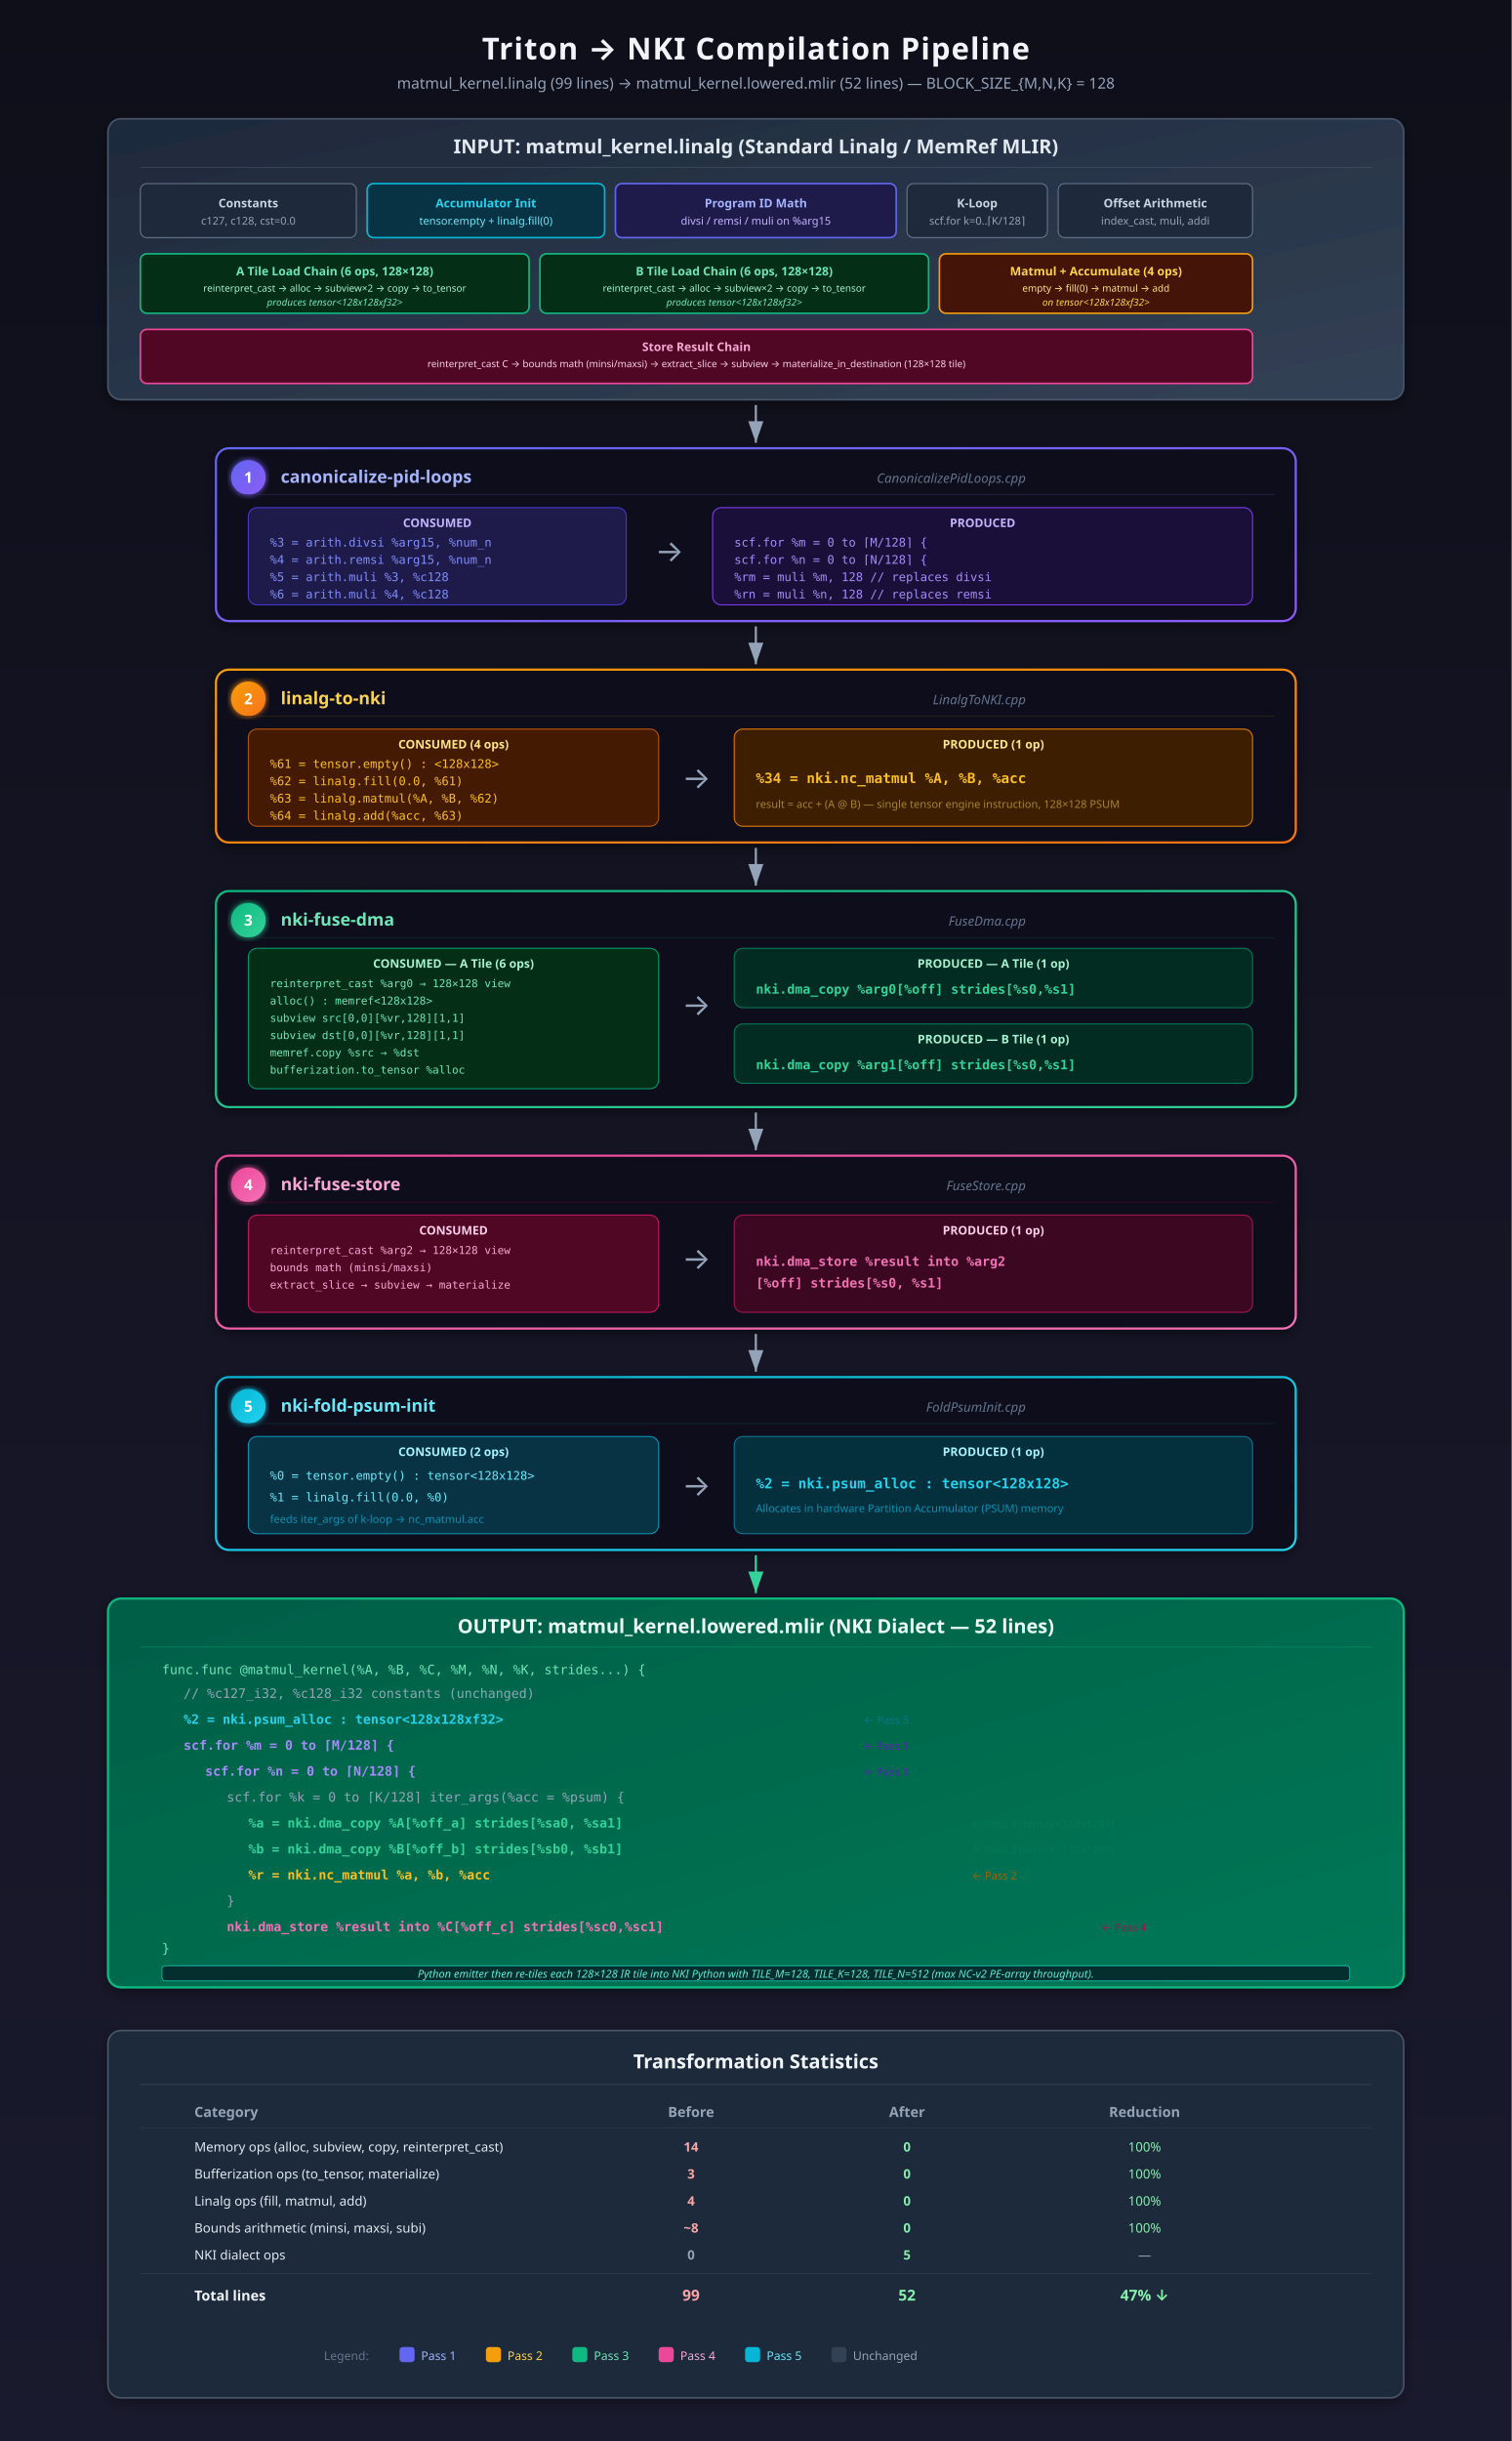
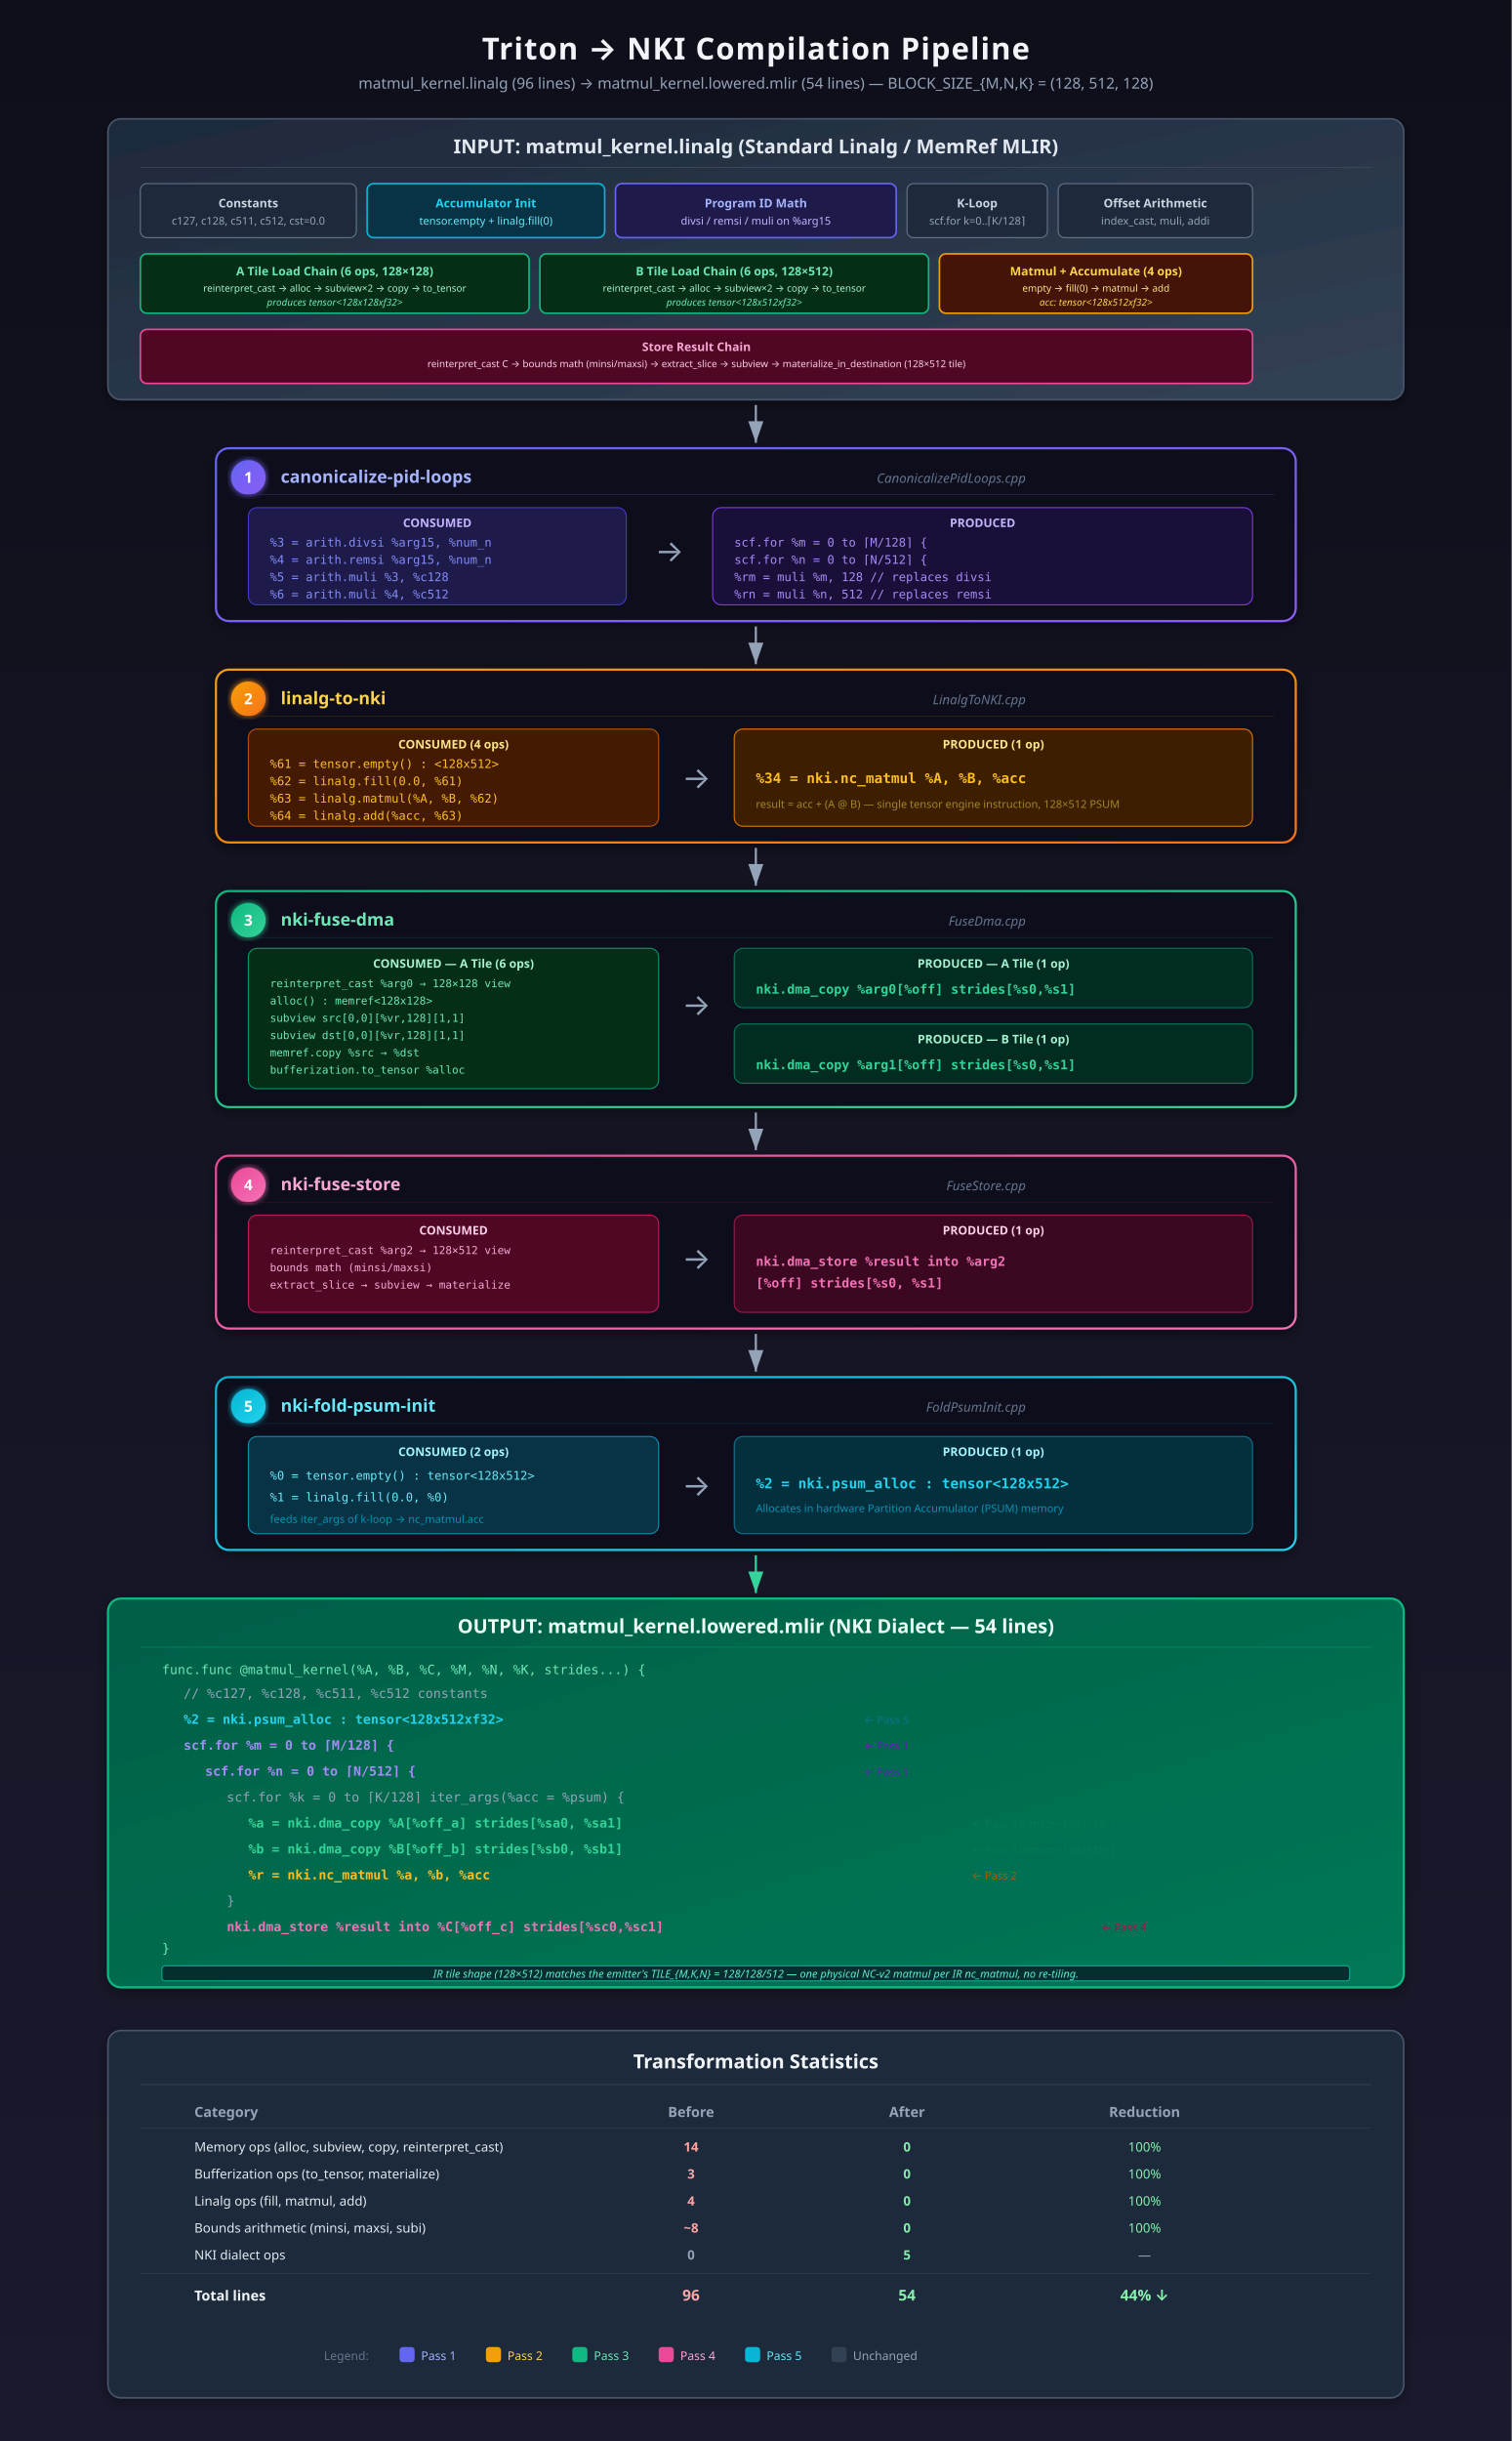
<svg xmlns="http://www.w3.org/2000/svg" viewBox="0 0 1400 2260" font-family="'Segoe UI', system-ui, -apple-system, sans-serif">
  <defs>
    <linearGradient id="bgGrad" x1="0" y1="0" x2="0" y2="1">
      <stop offset="0%" stop-color="#0f0f1a" />
      <stop offset="100%" stop-color="#1a1a2e" />
    </linearGradient>
    <linearGradient id="pass1Grad" x1="0" y1="0" x2="1" y2="1">
      <stop offset="0%" stop-color="#6366f1" />
      <stop offset="100%" stop-color="#8b5cf6" />
    </linearGradient>
    <linearGradient id="pass2Grad" x1="0" y1="0" x2="1" y2="1">
      <stop offset="0%" stop-color="#f59e0b" />
      <stop offset="100%" stop-color="#f97316" />
    </linearGradient>
    <linearGradient id="pass3Grad" x1="0" y1="0" x2="1" y2="1">
      <stop offset="0%" stop-color="#10b981" />
      <stop offset="100%" stop-color="#34d399" />
    </linearGradient>
    <linearGradient id="pass4Grad" x1="0" y1="0" x2="1" y2="1">
      <stop offset="0%" stop-color="#ec4899" />
      <stop offset="100%" stop-color="#f472b6" />
    </linearGradient>
    <linearGradient id="pass5Grad" x1="0" y1="0" x2="1" y2="1">
      <stop offset="0%" stop-color="#06b6d4" />
      <stop offset="100%" stop-color="#22d3ee" />
    </linearGradient>
    <linearGradient id="inputGrad" x1="0" y1="0" x2="1" y2="1">
      <stop offset="0%" stop-color="#1e293b" />
      <stop offset="100%" stop-color="#334155" />
    </linearGradient>
    <linearGradient id="outputGrad" x1="0" y1="0" x2="1" y2="1">
      <stop offset="0%" stop-color="#065f46" />
      <stop offset="100%" stop-color="#047857" />
    </linearGradient>
    <linearGradient id="arrowGrad" x1="0" y1="0" x2="0" y2="1">
      <stop offset="0%" stop-color="#94a3b8" />
      <stop offset="100%" stop-color="#64748b" />
    </linearGradient>
    <filter id="glow">
      <feGaussianBlur stdDeviation="3" result="coloredBlur" />
      <feMerge>
        <feMergeNode in="coloredBlur" />
        <feMergeNode in="SourceGraphic" />
      </feMerge>
    </filter>
    <filter id="softShadow">
      <feDropShadow dx="0" dy="4" stdDeviation="6" flood-color="#000" flood-opacity="0.4" />
    </filter>
    <marker id="arrowhead" markerWidth="10" markerHeight="7" refX="10" refY="3.5" orient="auto">
      <polygon points="0 0, 10 3.5, 0 7" fill="#94a3b8" />
    </marker>
    <marker id="arrowheadGreen" markerWidth="10" markerHeight="7" refX="10" refY="3.5" orient="auto">
      <polygon points="0 0, 10 3.5, 0 7" fill="#34d399" />
    </marker>
  </defs>
  <rect width="1400" height="2260" fill="url(#bgGrad)" />
  <text x="700" y="55" text-anchor="middle" fill="#f1f5f9" font-size="28" font-weight="700" letter-spacing="1">
    Triton → NKI Compilation Pipeline
  </text>
  <text x="700" y="82" text-anchor="middle" fill="#94a3b8" font-size="14">
-     matmul_kernel.linalg (99 lines) → matmul_kernel.lowered.mlir (52 lines) — BLOCK_SIZE_{M,N,K} = 128
+     matmul_kernel.linalg (96 lines) → matmul_kernel.lowered.mlir (54 lines) — BLOCK_SIZE_{M,N,K} = (128, 512, 128)
  </text>
  <g filter="url(#softShadow)">
    <rect x="100" y="110" width="1200" height="260" rx="12" fill="url(#inputGrad)" stroke="#475569" stroke-width="1.5" />
  </g>
  <text x="700" y="142" text-anchor="middle" fill="#e2e8f0" font-size="18" font-weight="600">
    INPUT: matmul_kernel.linalg (Standard Linalg / MemRef MLIR)
  </text>
  <line x1="130" y1="155" x2="1270" y2="155" stroke="#475569" stroke-width="0.5" />
  <rect x="130" y="170" width="200" height="50" rx="6" fill="#1e293b" stroke="#64748b" stroke-width="1" />
  <text x="230" y="192" text-anchor="middle" fill="#cbd5e1" font-size="11" font-weight="600">Constants</text>
-   <text x="230" y="208" text-anchor="middle" fill="#94a3b8" font-size="10">c127, c128, cst=0.0</text>
+   <text x="230" y="208" text-anchor="middle" fill="#94a3b8" font-size="10">c127, c128, c511, c512, cst=0.0</text>
  <rect x="340" y="170" width="220" height="50" rx="6" fill="#083344" stroke="#06b6d4" stroke-width="1.5" />
  <text x="450" y="192" text-anchor="middle" fill="#22d3ee" font-size="11" font-weight="600">Accumulator Init</text>
  <text x="450" y="208" text-anchor="middle" fill="#67e8f9" font-size="10">tensor.empty + linalg.fill(0)</text>
  <rect x="570" y="170" width="260" height="50" rx="6" fill="#1e1b4b" stroke="#6366f1" stroke-width="1.5" />
  <text x="700" y="192" text-anchor="middle" fill="#a5b4fc" font-size="11" font-weight="600">Program ID Math</text>
  <text x="700" y="208" text-anchor="middle" fill="#c4b5fd" font-size="10">divsi / remsi / muli on %arg15</text>
  <rect x="840" y="170" width="130" height="50" rx="6" fill="#1e293b" stroke="#64748b" stroke-width="1" />
  <text x="905" y="192" text-anchor="middle" fill="#cbd5e1" font-size="11" font-weight="600">K-Loop</text>
  <text x="905" y="208" text-anchor="middle" fill="#94a3b8" font-size="10">scf.for k=0..⌈K/128⌉</text>
  <rect x="980" y="170" width="180" height="50" rx="6" fill="#1e293b" stroke="#64748b" stroke-width="1" />
  <text x="1070" y="192" text-anchor="middle" fill="#cbd5e1" font-size="11" font-weight="600">Offset Arithmetic</text>
  <text x="1070" y="208" text-anchor="middle" fill="#94a3b8" font-size="10">index_cast, muli, addi</text>
  <rect x="130" y="235" width="360" height="55" rx="6" fill="#052e16" stroke="#10b981" stroke-width="1.5" />
  <text x="310" y="255" text-anchor="middle" fill="#6ee7b7" font-size="11" font-weight="600">A Tile Load Chain (6 ops, 128×128)</text>
  <text x="310" y="270" text-anchor="middle" fill="#a7f3d0" font-size="9">reinterpret_cast → alloc → subview×2 → copy → to_tensor</text>
  <text x="310" y="283" text-anchor="middle" fill="#6ee7b7" font-size="9" font-style="italic">produces tensor&lt;128x128xf32&gt;</text>
  <rect x="500" y="235" width="360" height="55" rx="6" fill="#052e16" stroke="#10b981" stroke-width="1.5" />
-   <text x="680" y="255" text-anchor="middle" fill="#6ee7b7" font-size="11" font-weight="600">B Tile Load Chain (6 ops, 128×128)</text>
+   <text x="680" y="255" text-anchor="middle" fill="#6ee7b7" font-size="11" font-weight="600">B Tile Load Chain (6 ops, 128×512)</text>
  <text x="680" y="270" text-anchor="middle" fill="#a7f3d0" font-size="9">reinterpret_cast → alloc → subview×2 → copy → to_tensor</text>
-   <text x="680" y="283" text-anchor="middle" fill="#6ee7b7" font-size="9" font-style="italic">produces tensor&lt;128x128xf32&gt;</text>
+   <text x="680" y="283" text-anchor="middle" fill="#6ee7b7" font-size="9" font-style="italic">produces tensor&lt;128x512xf32&gt;</text>
  <rect x="870" y="235" width="290" height="55" rx="6" fill="#431407" stroke="#f59e0b" stroke-width="1.5" />
  <text x="1015" y="255" text-anchor="middle" fill="#fcd34d" font-size="11" font-weight="600">Matmul + Accumulate (4 ops)</text>
  <text x="1015" y="270" text-anchor="middle" fill="#fde68a" font-size="9">empty → fill(0) → matmul → add</text>
-   <text x="1015" y="283" text-anchor="middle" fill="#fcd34d" font-size="9" font-style="italic">on tensor&lt;128x128xf32&gt;</text>
+   <text x="1015" y="283" text-anchor="middle" fill="#fcd34d" font-size="9" font-style="italic">acc: tensor&lt;128x512xf32&gt;</text>
  <rect x="130" y="305" width="1030" height="50" rx="6" fill="#500724" stroke="#ec4899" stroke-width="1.5" />
  <text x="645" y="325" text-anchor="middle" fill="#f9a8d4" font-size="11" font-weight="600">Store Result Chain</text>
-   <text x="645" y="340" text-anchor="middle" fill="#fbcfe8" font-size="9">reinterpret_cast C → bounds math (minsi/maxsi) → extract_slice → subview → materialize_in_destination  (128×128 tile)</text>
+   <text x="645" y="340" text-anchor="middle" fill="#fbcfe8" font-size="9">reinterpret_cast C → bounds math (minsi/maxsi) → extract_slice → subview → materialize_in_destination  (128×512 tile)</text>
  <line x1="700" y1="375" x2="700" y2="410" stroke="#94a3b8" stroke-width="2" marker-end="url(#arrowhead)" />
  <g filter="url(#softShadow)">
    <rect x="200" y="415" width="1000" height="160" rx="12" fill="#0f0f1a" stroke="url(#pass1Grad)" stroke-width="2" />
  </g>
  <circle cx="230" cy="442" r="16" fill="url(#pass1Grad)" filter="url(#glow)" />
  <text x="230" y="447" text-anchor="middle" fill="white" font-size="14" font-weight="700">1</text>
  <text x="260" y="447" fill="#a5b4fc" font-size="16" font-weight="600">canonicalize-pid-loops</text>
  <text x="950" y="447" text-anchor="end" fill="#64748b" font-size="12" font-style="italic">CanonicalizePidLoops.cpp</text>
  <line x1="220" y1="458" x2="1180" y2="458" stroke="#2d2d5e" stroke-width="0.5" />
  <rect x="230" y="470" width="350" height="90" rx="8" fill="#1e1b4b" stroke="#4338ca" stroke-width="1" />
  <text x="405" y="488" text-anchor="middle" fill="#c4b5fd" font-size="11" font-weight="600">CONSUMED</text>
  <text x="250" y="506" fill="#818cf8" font-size="11" font-family="'SF Mono', 'Fira Code', monospace">%3 = arith.divsi %arg15, %num_n</text>
  <text x="250" y="522" fill="#818cf8" font-size="11" font-family="'SF Mono', 'Fira Code', monospace">%4 = arith.remsi %arg15, %num_n</text>
  <text x="250" y="538" fill="#818cf8" font-size="11" font-family="'SF Mono', 'Fira Code', monospace">%5 = arith.muli %3, %c128</text>
-   <text x="250" y="554" fill="#818cf8" font-size="11" font-family="'SF Mono', 'Fira Code', monospace">%6 = arith.muli %4, %c128</text>
+   <text x="250" y="554" fill="#818cf8" font-size="11" font-family="'SF Mono', 'Fira Code', monospace">%6 = arith.muli %4, %c512</text>
  <text x="620" y="520" text-anchor="middle" fill="#94a3b8" font-size="28">→</text>
  <rect x="660" y="470" width="500" height="90" rx="8" fill="#1a0f38" stroke="#7c3aed" stroke-width="1" />
  <text x="910" y="488" text-anchor="middle" fill="#c4b5fd" font-size="11" font-weight="600">PRODUCED</text>
  <text x="680" y="506" fill="#a78bfa" font-size="11" font-family="'SF Mono', 'Fira Code', monospace">scf.for %m = 0 to ⌈M/128⌉ {</text>
-   <text x="680" y="522" fill="#a78bfa" font-size="11" font-family="'SF Mono', 'Fira Code', monospace">  scf.for %n = 0 to ⌈N/128⌉ {</text>
+   <text x="680" y="522" fill="#a78bfa" font-size="11" font-family="'SF Mono', 'Fira Code', monospace">  scf.for %n = 0 to ⌈N/512⌉ {</text>
  <text x="680" y="538" fill="#a78bfa" font-size="11" font-family="'SF Mono', 'Fira Code', monospace">    %rm = muli %m, 128  // replaces divsi</text>
-   <text x="680" y="554" fill="#a78bfa" font-size="11" font-family="'SF Mono', 'Fira Code', monospace">    %rn = muli %n, 128  // replaces remsi</text>
+   <text x="680" y="554" fill="#a78bfa" font-size="11" font-family="'SF Mono', 'Fira Code', monospace">    %rn = muli %n, 512  // replaces remsi</text>
  <line x1="700" y1="580" x2="700" y2="615" stroke="#94a3b8" stroke-width="2" marker-end="url(#arrowhead)" />
  <g filter="url(#softShadow)">
    <rect x="200" y="620" width="1000" height="160" rx="12" fill="#0f0f1a" stroke="url(#pass2Grad)" stroke-width="2" />
  </g>
  <circle cx="230" cy="647" r="16" fill="url(#pass2Grad)" filter="url(#glow)" />
  <text x="230" y="652" text-anchor="middle" fill="white" font-size="14" font-weight="700">2</text>
  <text x="260" y="652" fill="#fcd34d" font-size="16" font-weight="600">linalg-to-nki</text>
  <text x="950" y="652" text-anchor="end" fill="#64748b" font-size="12" font-style="italic">LinalgToNKI.cpp</text>
  <line x1="220" y1="663" x2="1180" y2="663" stroke="#3d2e0a" stroke-width="0.5" />
  <rect x="230" y="675" width="380" height="90" rx="8" fill="#451a03" stroke="#b45309" stroke-width="1" />
  <text x="420" y="693" text-anchor="middle" fill="#fde68a" font-size="11" font-weight="600">CONSUMED (4 ops)</text>
-   <text x="250" y="711" fill="#fbbf24" font-size="11" font-family="'SF Mono', 'Fira Code', monospace">%61 = tensor.empty() : &lt;128x128&gt;</text>
+   <text x="250" y="711" fill="#fbbf24" font-size="11" font-family="'SF Mono', 'Fira Code', monospace">%61 = tensor.empty() : &lt;128x512&gt;</text>
  <text x="250" y="727" fill="#fbbf24" font-size="11" font-family="'SF Mono', 'Fira Code', monospace">%62 = linalg.fill(0.0, %61)</text>
  <text x="250" y="743" fill="#fbbf24" font-size="11" font-family="'SF Mono', 'Fira Code', monospace">%63 = linalg.matmul(%A, %B, %62)</text>
  <text x="250" y="759" fill="#fbbf24" font-size="11" font-family="'SF Mono', 'Fira Code', monospace">%64 = linalg.add(%acc, %63)</text>
  <text x="645" y="730" text-anchor="middle" fill="#94a3b8" font-size="28">→</text>
  <rect x="680" y="675" width="480" height="90" rx="8" fill="#3d1f00" stroke="#d97706" stroke-width="1" />
  <text x="920" y="693" text-anchor="middle" fill="#fde68a" font-size="11" font-weight="600">PRODUCED (1 op)</text>
  <text x="700" y="725" fill="#fbbf24" font-size="13" font-family="'SF Mono', 'Fira Code', monospace" font-weight="600">%34 = nki.nc_matmul %A, %B, %acc</text>
-   <text x="700" y="748" fill="#a3842a" font-size="10">result = acc + (A @ B) — single tensor engine instruction, 128×128 PSUM</text>
+   <text x="700" y="748" fill="#a3842a" font-size="10">result = acc + (A @ B) — single tensor engine instruction, 128×512 PSUM</text>
  <line x1="700" y1="785" x2="700" y2="820" stroke="#94a3b8" stroke-width="2" marker-end="url(#arrowhead)" />
  <g filter="url(#softShadow)">
    <rect x="200" y="825" width="1000" height="200" rx="12" fill="#0f0f1a" stroke="url(#pass3Grad)" stroke-width="2" />
  </g>
  <circle cx="230" cy="852" r="16" fill="url(#pass3Grad)" filter="url(#glow)" />
  <text x="230" y="857" text-anchor="middle" fill="white" font-size="14" font-weight="700">3</text>
  <text x="260" y="857" fill="#6ee7b7" font-size="16" font-weight="600">nki-fuse-dma</text>
  <text x="950" y="857" text-anchor="end" fill="#64748b" font-size="12" font-style="italic">FuseDma.cpp</text>
  <line x1="220" y1="868" x2="1180" y2="868" stroke="#0a3d2e" stroke-width="0.5" />
  <rect x="230" y="878" width="380" height="130" rx="8" fill="#052e16" stroke="#059669" stroke-width="1" />
  <text x="420" y="896" text-anchor="middle" fill="#a7f3d0" font-size="11" font-weight="600">CONSUMED — A Tile (6 ops)</text>
  <text x="250" y="914" fill="#6ee7b7" font-size="10" font-family="'SF Mono', 'Fira Code', monospace">reinterpret_cast %arg0 → 128×128 view</text>
  <text x="250" y="930" fill="#6ee7b7" font-size="10" font-family="'SF Mono', 'Fira Code', monospace">alloc() : memref&lt;128x128&gt;</text>
  <text x="250" y="946" fill="#6ee7b7" font-size="10" font-family="'SF Mono', 'Fira Code', monospace">subview src[0,0][%vr,128][1,1]</text>
  <text x="250" y="962" fill="#6ee7b7" font-size="10" font-family="'SF Mono', 'Fira Code', monospace">subview dst[0,0][%vr,128][1,1]</text>
  <text x="250" y="978" fill="#6ee7b7" font-size="10" font-family="'SF Mono', 'Fira Code', monospace">memref.copy %src → %dst</text>
  <text x="250" y="994" fill="#6ee7b7" font-size="10" font-family="'SF Mono', 'Fira Code', monospace">bufferization.to_tensor %alloc</text>
  <text x="645" y="940" text-anchor="middle" fill="#94a3b8" font-size="28">→</text>
  <rect x="680" y="878" width="480" height="55" rx="8" fill="#022c22" stroke="#047857" stroke-width="1" />
  <text x="920" y="896" text-anchor="middle" fill="#a7f3d0" font-size="11" font-weight="600">PRODUCED — A Tile (1 op)</text>
  <text x="700" y="920" fill="#34d399" font-size="12" font-family="'SF Mono', 'Fira Code', monospace" font-weight="600">nki.dma_copy %arg0[%off] strides[%s0,%s1]</text>
  <rect x="680" y="948" width="480" height="55" rx="8" fill="#022c22" stroke="#047857" stroke-width="1" />
  <text x="920" y="966" text-anchor="middle" fill="#a7f3d0" font-size="11" font-weight="600">PRODUCED — B Tile (1 op)</text>
  <text x="700" y="990" fill="#34d399" font-size="12" font-family="'SF Mono', 'Fira Code', monospace" font-weight="600">nki.dma_copy %arg1[%off] strides[%s0,%s1]</text>
  <line x1="700" y1="1030" x2="700" y2="1065" stroke="#94a3b8" stroke-width="2" marker-end="url(#arrowhead)" />
  <g filter="url(#softShadow)">
    <rect x="200" y="1070" width="1000" height="160" rx="12" fill="#0f0f1a" stroke="url(#pass4Grad)" stroke-width="2" />
  </g>
  <circle cx="230" cy="1097" r="16" fill="url(#pass4Grad)" filter="url(#glow)" />
  <text x="230" y="1102" text-anchor="middle" fill="white" font-size="14" font-weight="700">4</text>
  <text x="260" y="1102" fill="#f9a8d4" font-size="16" font-weight="600">nki-fuse-store</text>
  <text x="950" y="1102" text-anchor="end" fill="#64748b" font-size="12" font-style="italic">FuseStore.cpp</text>
  <line x1="220" y1="1113" x2="1180" y2="1113" stroke="#500724" stroke-width="0.5" />
  <rect x="230" y="1125" width="380" height="90" rx="8" fill="#500724" stroke="#be185d" stroke-width="1" />
  <text x="420" y="1143" text-anchor="middle" fill="#fbcfe8" font-size="11" font-weight="600">CONSUMED</text>
-   <text x="250" y="1161" fill="#f9a8d4" font-size="10" font-family="'SF Mono', 'Fira Code', monospace">reinterpret_cast %arg2 → 128×128 view</text>
+   <text x="250" y="1161" fill="#f9a8d4" font-size="10" font-family="'SF Mono', 'Fira Code', monospace">reinterpret_cast %arg2 → 128×512 view</text>
  <text x="250" y="1177" fill="#f9a8d4" font-size="10" font-family="'SF Mono', 'Fira Code', monospace">bounds math (minsi/maxsi)</text>
  <text x="250" y="1193" fill="#f9a8d4" font-size="10" font-family="'SF Mono', 'Fira Code', monospace">extract_slice → subview → materialize</text>
  <text x="645" y="1175" text-anchor="middle" fill="#94a3b8" font-size="28">→</text>
  <rect x="680" y="1125" width="480" height="90" rx="8" fill="#3b0721" stroke="#9d174d" stroke-width="1" />
  <text x="920" y="1143" text-anchor="middle" fill="#fbcfe8" font-size="11" font-weight="600">PRODUCED (1 op)</text>
  <text x="700" y="1172" fill="#f472b6" font-size="12" font-family="'SF Mono', 'Fira Code', monospace" font-weight="600">nki.dma_store %result into %arg2</text>
  <text x="700" y="1192" fill="#f472b6" font-size="12" font-family="'SF Mono', 'Fira Code', monospace" font-weight="600">  [%off] strides[%s0, %s1]</text>
  <line x1="700" y1="1235" x2="700" y2="1270" stroke="#94a3b8" stroke-width="2" marker-end="url(#arrowhead)" />
  <g filter="url(#softShadow)">
    <rect x="200" y="1275" width="1000" height="160" rx="12" fill="#0f0f1a" stroke="url(#pass5Grad)" stroke-width="2" />
  </g>
  <circle cx="230" cy="1302" r="16" fill="url(#pass5Grad)" filter="url(#glow)" />
  <text x="230" y="1307" text-anchor="middle" fill="white" font-size="14" font-weight="700">5</text>
  <text x="260" y="1307" fill="#67e8f9" font-size="16" font-weight="600">nki-fold-psum-init</text>
  <text x="950" y="1307" text-anchor="end" fill="#64748b" font-size="12" font-style="italic">FoldPsumInit.cpp</text>
  <line x1="220" y1="1318" x2="1180" y2="1318" stroke="#083344" stroke-width="0.5" />
  <rect x="230" y="1330" width="380" height="90" rx="8" fill="#083344" stroke="#0891b2" stroke-width="1" />
  <text x="420" y="1348" text-anchor="middle" fill="#a5f3fc" font-size="11" font-weight="600">CONSUMED (2 ops)</text>
-   <text x="250" y="1370" fill="#67e8f9" font-size="11" font-family="'SF Mono', 'Fira Code', monospace">%0 = tensor.empty() : tensor&lt;128x128&gt;</text>
+   <text x="250" y="1370" fill="#67e8f9" font-size="11" font-family="'SF Mono', 'Fira Code', monospace">%0 = tensor.empty() : tensor&lt;128x512&gt;</text>
  <text x="250" y="1390" fill="#67e8f9" font-size="11" font-family="'SF Mono', 'Fira Code', monospace">%1 = linalg.fill(0.0, %0)</text>
  <text x="250" y="1410" fill="#0891b2" font-size="10">feeds iter_args of k-loop → nc_matmul.acc</text>
  <text x="645" y="1385" text-anchor="middle" fill="#94a3b8" font-size="28">→</text>
  <rect x="680" y="1330" width="480" height="90" rx="8" fill="#042f3d" stroke="#0e7490" stroke-width="1" />
  <text x="920" y="1348" text-anchor="middle" fill="#a5f3fc" font-size="11" font-weight="600">PRODUCED (1 op)</text>
-   <text x="700" y="1378" fill="#22d3ee" font-size="13" font-family="'SF Mono', 'Fira Code', monospace" font-weight="600">%2 = nki.psum_alloc : tensor&lt;128x128&gt;</text>
+   <text x="700" y="1378" fill="#22d3ee" font-size="13" font-family="'SF Mono', 'Fira Code', monospace" font-weight="600">%2 = nki.psum_alloc : tensor&lt;128x512&gt;</text>
  <text x="700" y="1400" fill="#0891b2" font-size="10">Allocates in hardware Partition Accumulator (PSUM) memory</text>
  <line x1="700" y1="1440" x2="700" y2="1475" stroke="#34d399" stroke-width="2" marker-end="url(#arrowheadGreen)" />
  <g filter="url(#softShadow)">
    <rect x="100" y="1480" width="1200" height="360" rx="12" fill="url(#outputGrad)" stroke="#10b981" stroke-width="2" />
  </g>
  <text x="700" y="1512" text-anchor="middle" fill="#ecfdf5" font-size="18" font-weight="600">
-     OUTPUT: matmul_kernel.lowered.mlir (NKI Dialect — 52 lines)
+     OUTPUT: matmul_kernel.lowered.mlir (NKI Dialect — 54 lines)
  </text>
  <line x1="130" y1="1525" x2="1270" y2="1525" stroke="#059669" stroke-width="0.5" />
  <text x="150" y="1550" fill="#6ee7b7" font-size="12" font-family="'SF Mono', 'Fira Code', monospace">func.func @matmul_kernel(%A, %B, %C, %M, %N, %K, strides...) {</text>
-   <text x="170" y="1572" fill="#94a3b8" font-size="12" font-family="'SF Mono', 'Fira Code', monospace">// %c127_i32, %c128_i32 constants (unchanged)</text>
-   <text x="170" y="1596" fill="#22d3ee" font-size="12" font-family="'SF Mono', 'Fira Code', monospace" font-weight="600">%2 = nki.psum_alloc : tensor&lt;128x128xf32&gt;</text>
+   <text x="170" y="1572" fill="#94a3b8" font-size="12" font-family="'SF Mono', 'Fira Code', monospace">// %c127, %c128, %c511, %c512 constants</text>
+   <text x="170" y="1596" fill="#22d3ee" font-size="12" font-family="'SF Mono', 'Fira Code', monospace" font-weight="600">%2 = nki.psum_alloc : tensor&lt;128x512xf32&gt;</text>
  <text x="800" y="1596" fill="#0e7490" font-size="10">← Pass 5</text>
  <text x="170" y="1620" fill="#a78bfa" font-size="12" font-family="'SF Mono', 'Fira Code', monospace" font-weight="600">scf.for %m = 0 to ⌈M/128⌉ {</text>
  <text x="800" y="1620" fill="#5b21b6" font-size="10">← Pass 1</text>
-   <text x="190" y="1644" fill="#a78bfa" font-size="12" font-family="'SF Mono', 'Fira Code', monospace" font-weight="600">scf.for %n = 0 to ⌈N/128⌉ {</text>
+   <text x="190" y="1644" fill="#a78bfa" font-size="12" font-family="'SF Mono', 'Fira Code', monospace" font-weight="600">scf.for %n = 0 to ⌈N/512⌉ {</text>
  <text x="800" y="1644" fill="#5b21b6" font-size="10">← Pass 1</text>
  <text x="210" y="1668" fill="#94a3b8" font-size="12" font-family="'SF Mono', 'Fira Code', monospace">scf.for %k = 0 to ⌈K/128⌉ iter_args(%acc = %psum) {</text>
  <text x="230" y="1692" fill="#34d399" font-size="12" font-family="'SF Mono', 'Fira Code', monospace" font-weight="600">%a = nki.dma_copy %A[%off_a] strides[%sa0, %sa1]</text>
  <text x="900" y="1692" fill="#047857" font-size="10">← Pass 3  (tensor&lt;128x128&gt;)</text>
  <text x="230" y="1716" fill="#34d399" font-size="12" font-family="'SF Mono', 'Fira Code', monospace" font-weight="600">%b = nki.dma_copy %B[%off_b] strides[%sb0, %sb1]</text>
-   <text x="900" y="1716" fill="#047857" font-size="10">← Pass 3  (tensor&lt;128x128&gt;)</text>
+   <text x="900" y="1716" fill="#047857" font-size="10">← Pass 3  (tensor&lt;128x512&gt;)</text>
  <text x="230" y="1740" fill="#fbbf24" font-size="12" font-family="'SF Mono', 'Fira Code', monospace" font-weight="600">%r = nki.nc_matmul %a, %b, %acc</text>
  <text x="900" y="1740" fill="#a16207" font-size="10">← Pass 2</text>
  <text x="210" y="1764" fill="#94a3b8" font-size="12" font-family="'SF Mono', 'Fira Code', monospace">}</text>
  <text x="210" y="1788" fill="#f472b6" font-size="12" font-family="'SF Mono', 'Fira Code', monospace" font-weight="600">nki.dma_store %result into %C[%off_c] strides[%sc0,%sc1]</text>
  <text x="1020" y="1788" fill="#9d174d" font-size="10">← Pass 4</text>
  <text x="150" y="1808" fill="#6ee7b7" font-size="12" font-family="'SF Mono', 'Fira Code', monospace">}</text>
  <rect x="150" y="1820" width="1100" height="14" rx="3" fill="#042f2e" stroke="#14b8a6" stroke-width="0.8" />
  <text x="700" y="1831" text-anchor="middle" fill="#5eead4" font-size="10" font-style="italic">
-     Python emitter then re-tiles each 128×128 IR tile into NKI Python with TILE_M=128, TILE_K=128, TILE_N=512  (max NC-v2 PE-array throughput).
+     IR tile shape (128×512) matches the emitter's TILE_{M,K,N} = 128/128/512 — one physical NC-v2 matmul per IR nc_matmul, no re-tiling.
  </text>
  <g filter="url(#softShadow)">
    <rect x="100" y="1880" width="1200" height="340" rx="12" fill="#1e293b" stroke="#475569" stroke-width="1.5" />
  </g>
  <text x="700" y="1915" text-anchor="middle" fill="#f1f5f9" font-size="18" font-weight="600">Transformation Statistics</text>
  <line x1="130" y1="1930" x2="1270" y2="1930" stroke="#475569" stroke-width="0.5" />
  <text x="180" y="1960" fill="#94a3b8" font-size="13" font-weight="600">Category</text>
  <text x="640" y="1960" text-anchor="middle" fill="#94a3b8" font-size="13" font-weight="600">Before</text>
  <text x="840" y="1960" text-anchor="middle" fill="#94a3b8" font-size="13" font-weight="600">After</text>
  <text x="1060" y="1960" text-anchor="middle" fill="#94a3b8" font-size="13" font-weight="600">Reduction</text>
  <line x1="130" y1="1970" x2="1270" y2="1970" stroke="#334155" stroke-width="0.5" />
  <text x="180" y="1992" fill="#e2e8f0" font-size="12">Memory ops (alloc, subview, copy, reinterpret_cast)</text>
  <text x="640" y="1992" text-anchor="middle" fill="#fca5a5" font-size="12" font-weight="600">14</text>
  <text x="840" y="1992" text-anchor="middle" fill="#86efac" font-size="12" font-weight="600">0</text>
  <text x="1060" y="1992" text-anchor="middle" fill="#86efac" font-size="12">100%</text>
  <text x="180" y="2017" fill="#e2e8f0" font-size="12">Bufferization ops (to_tensor, materialize)</text>
  <text x="640" y="2017" text-anchor="middle" fill="#fca5a5" font-size="12" font-weight="600">3</text>
  <text x="840" y="2017" text-anchor="middle" fill="#86efac" font-size="12" font-weight="600">0</text>
  <text x="1060" y="2017" text-anchor="middle" fill="#86efac" font-size="12">100%</text>
  <text x="180" y="2042" fill="#e2e8f0" font-size="12">Linalg ops (fill, matmul, add)</text>
  <text x="640" y="2042" text-anchor="middle" fill="#fca5a5" font-size="12" font-weight="600">4</text>
  <text x="840" y="2042" text-anchor="middle" fill="#86efac" font-size="12" font-weight="600">0</text>
  <text x="1060" y="2042" text-anchor="middle" fill="#86efac" font-size="12">100%</text>
  <text x="180" y="2067" fill="#e2e8f0" font-size="12">Bounds arithmetic (minsi, maxsi, subi)</text>
  <text x="640" y="2067" text-anchor="middle" fill="#fca5a5" font-size="12" font-weight="600">~8</text>
  <text x="840" y="2067" text-anchor="middle" fill="#86efac" font-size="12" font-weight="600">0</text>
  <text x="1060" y="2067" text-anchor="middle" fill="#86efac" font-size="12">100%</text>
  <text x="180" y="2092" fill="#e2e8f0" font-size="12">NKI dialect ops</text>
  <text x="640" y="2092" text-anchor="middle" fill="#94a3b8" font-size="12" font-weight="600">0</text>
  <text x="840" y="2092" text-anchor="middle" fill="#86efac" font-size="12" font-weight="600">5</text>
  <text x="1060" y="2092" text-anchor="middle" fill="#94a3b8" font-size="12">—</text>
  <line x1="130" y1="2105" x2="1270" y2="2105" stroke="#334155" stroke-width="0.5" />
  <text x="180" y="2130" fill="#f1f5f9" font-size="13" font-weight="700">Total lines</text>
-   <text x="640" y="2130" text-anchor="middle" fill="#fca5a5" font-size="14" font-weight="700">99</text>
-   <text x="840" y="2130" text-anchor="middle" fill="#86efac" font-size="14" font-weight="700">52</text>
-   <text x="1060" y="2130" text-anchor="middle" fill="#86efac" font-size="14" font-weight="700">47% ↓</text>
+   <text x="640" y="2130" text-anchor="middle" fill="#fca5a5" font-size="14" font-weight="700">96</text>
+   <text x="840" y="2130" text-anchor="middle" fill="#86efac" font-size="14" font-weight="700">54</text>
+   <text x="1060" y="2130" text-anchor="middle" fill="#86efac" font-size="14" font-weight="700">44% ↓</text>
  <text x="300" y="2185" fill="#64748b" font-size="11">Legend:</text>
  <rect x="370" y="2173" width="14" height="14" rx="3" fill="#6366f1" />
  <text x="390" y="2185" fill="#a5b4fc" font-size="11">Pass 1</text>
  <rect x="450" y="2173" width="14" height="14" rx="3" fill="#f59e0b" />
  <text x="470" y="2185" fill="#fcd34d" font-size="11">Pass 2</text>
  <rect x="530" y="2173" width="14" height="14" rx="3" fill="#10b981" />
  <text x="550" y="2185" fill="#6ee7b7" font-size="11">Pass 3</text>
  <rect x="610" y="2173" width="14" height="14" rx="3" fill="#ec4899" />
  <text x="630" y="2185" fill="#f9a8d4" font-size="11">Pass 4</text>
  <rect x="690" y="2173" width="14" height="14" rx="3" fill="#06b6d4" />
  <text x="710" y="2185" fill="#67e8f9" font-size="11">Pass 5</text>
  <rect x="770" y="2173" width="14" height="14" rx="3" fill="#334155" />
  <text x="790" y="2185" fill="#94a3b8" font-size="11">Unchanged</text>
</svg>
